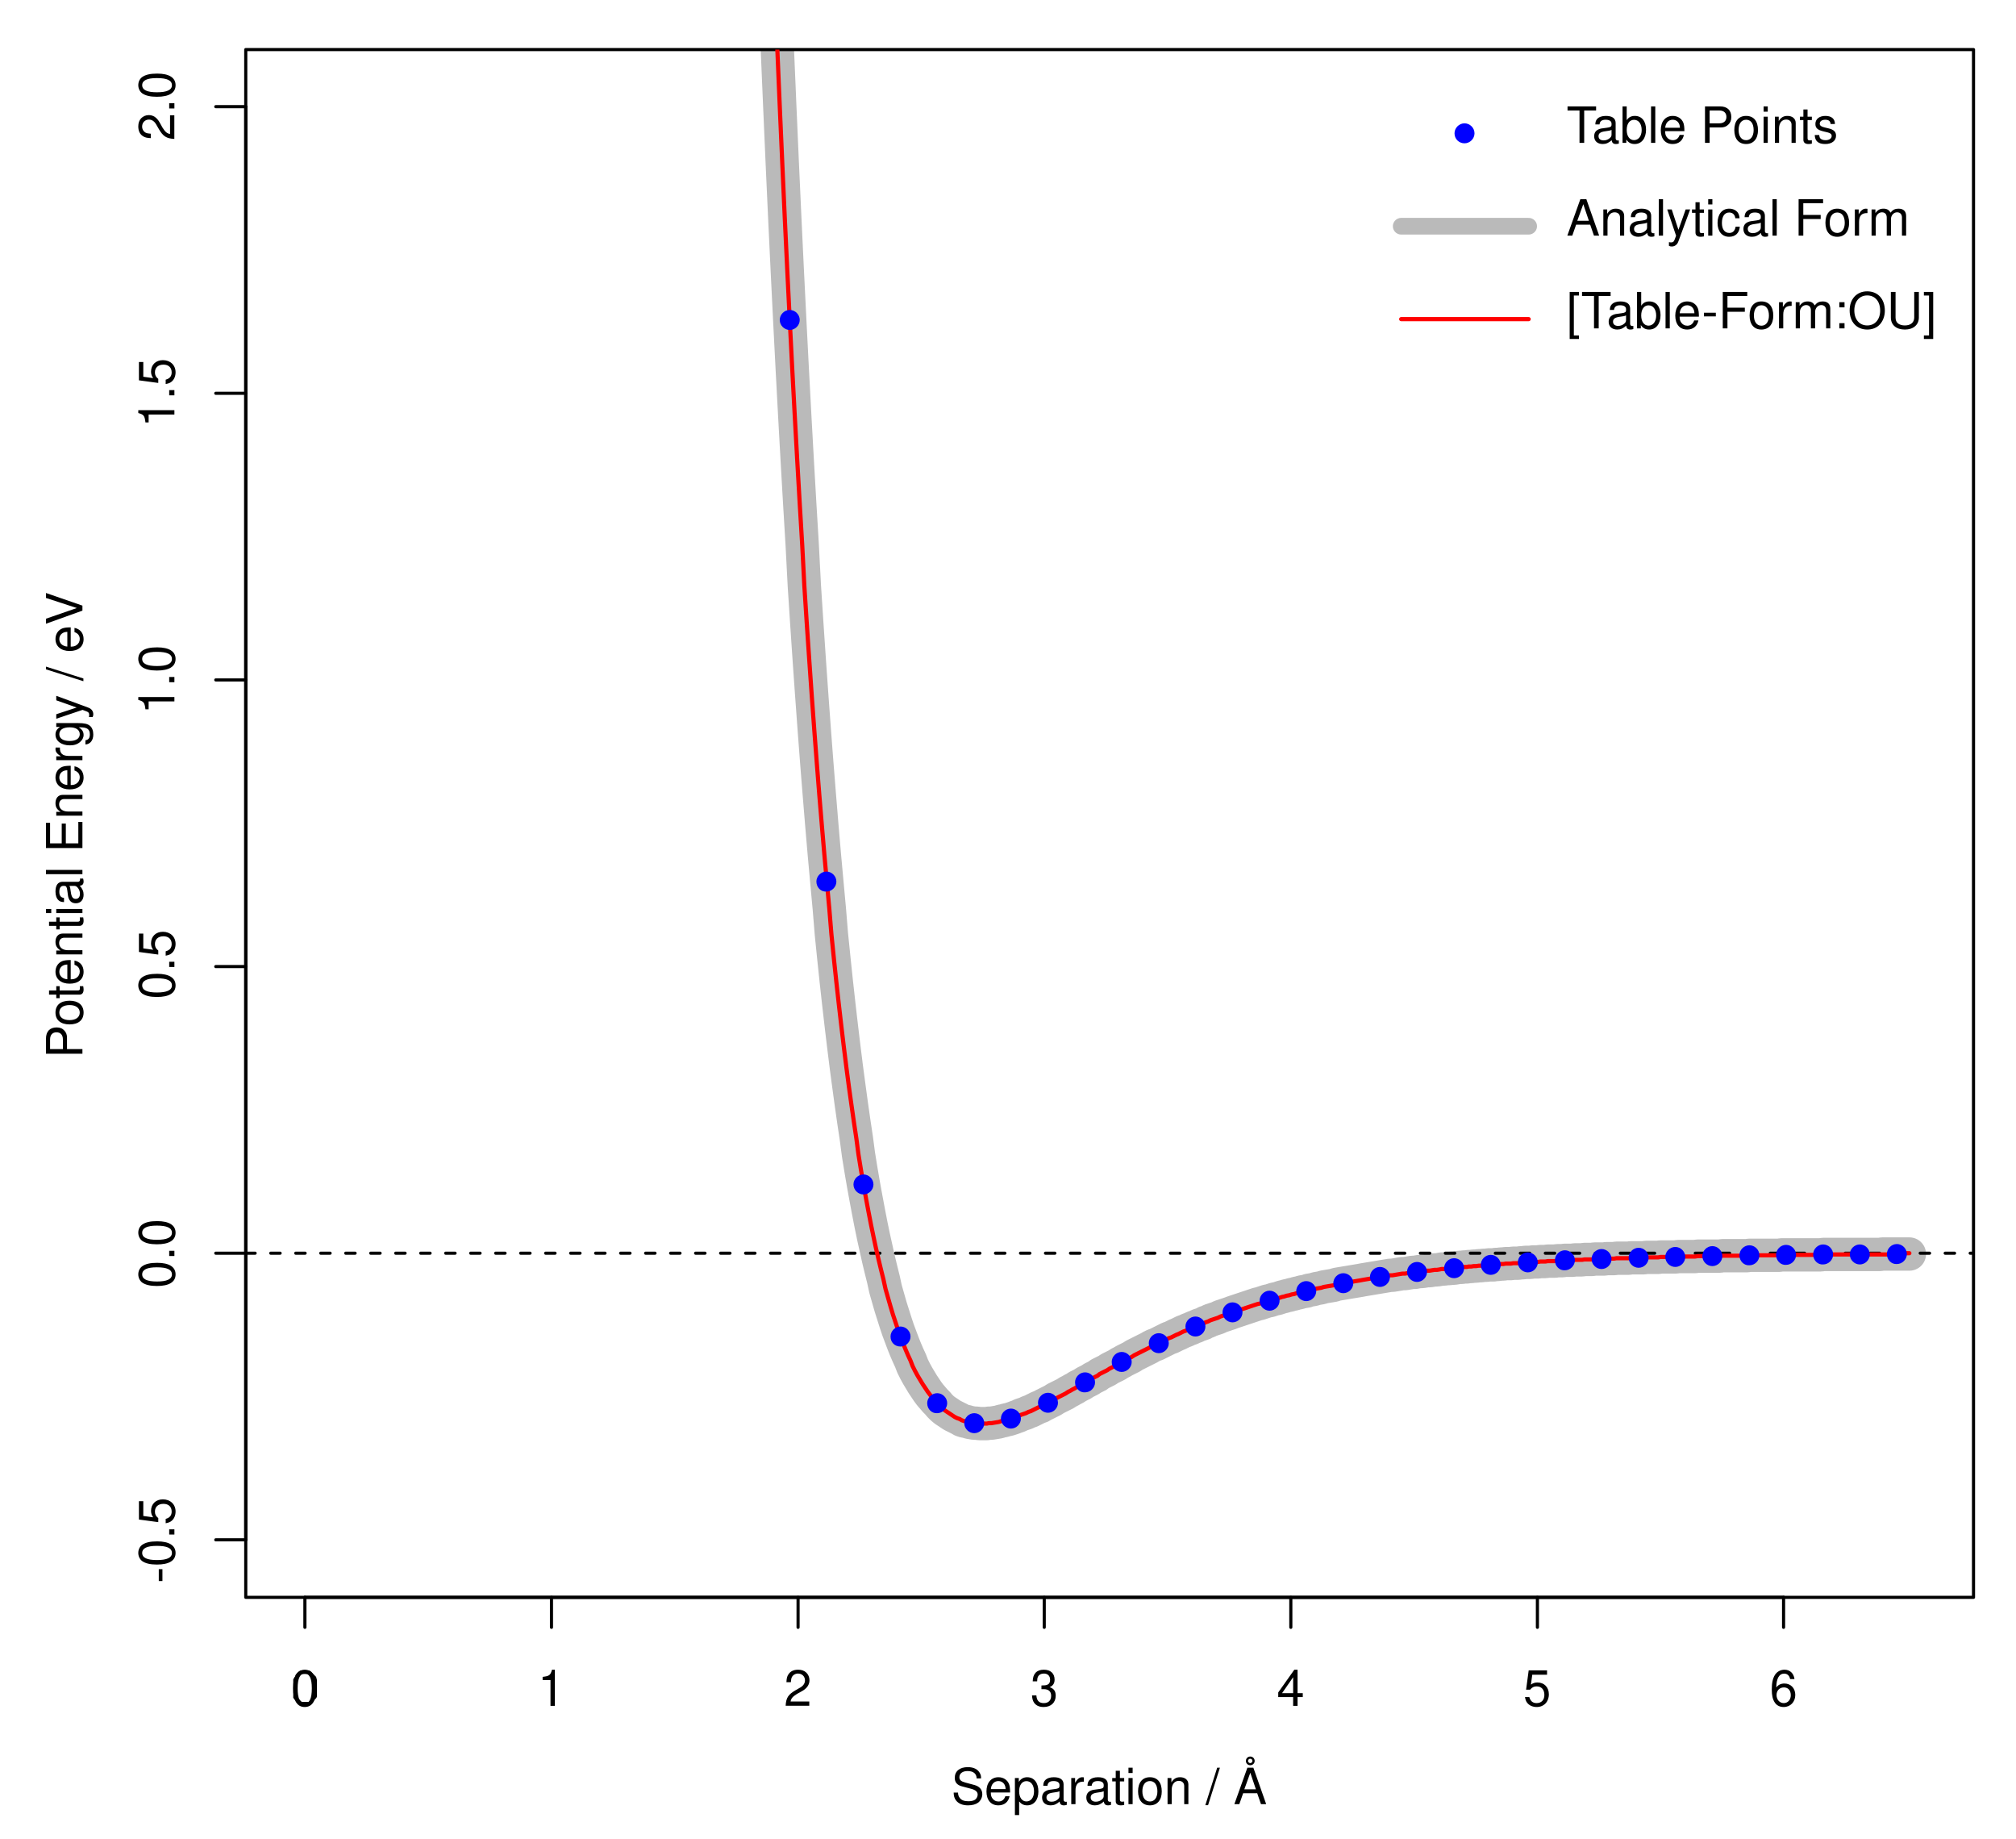
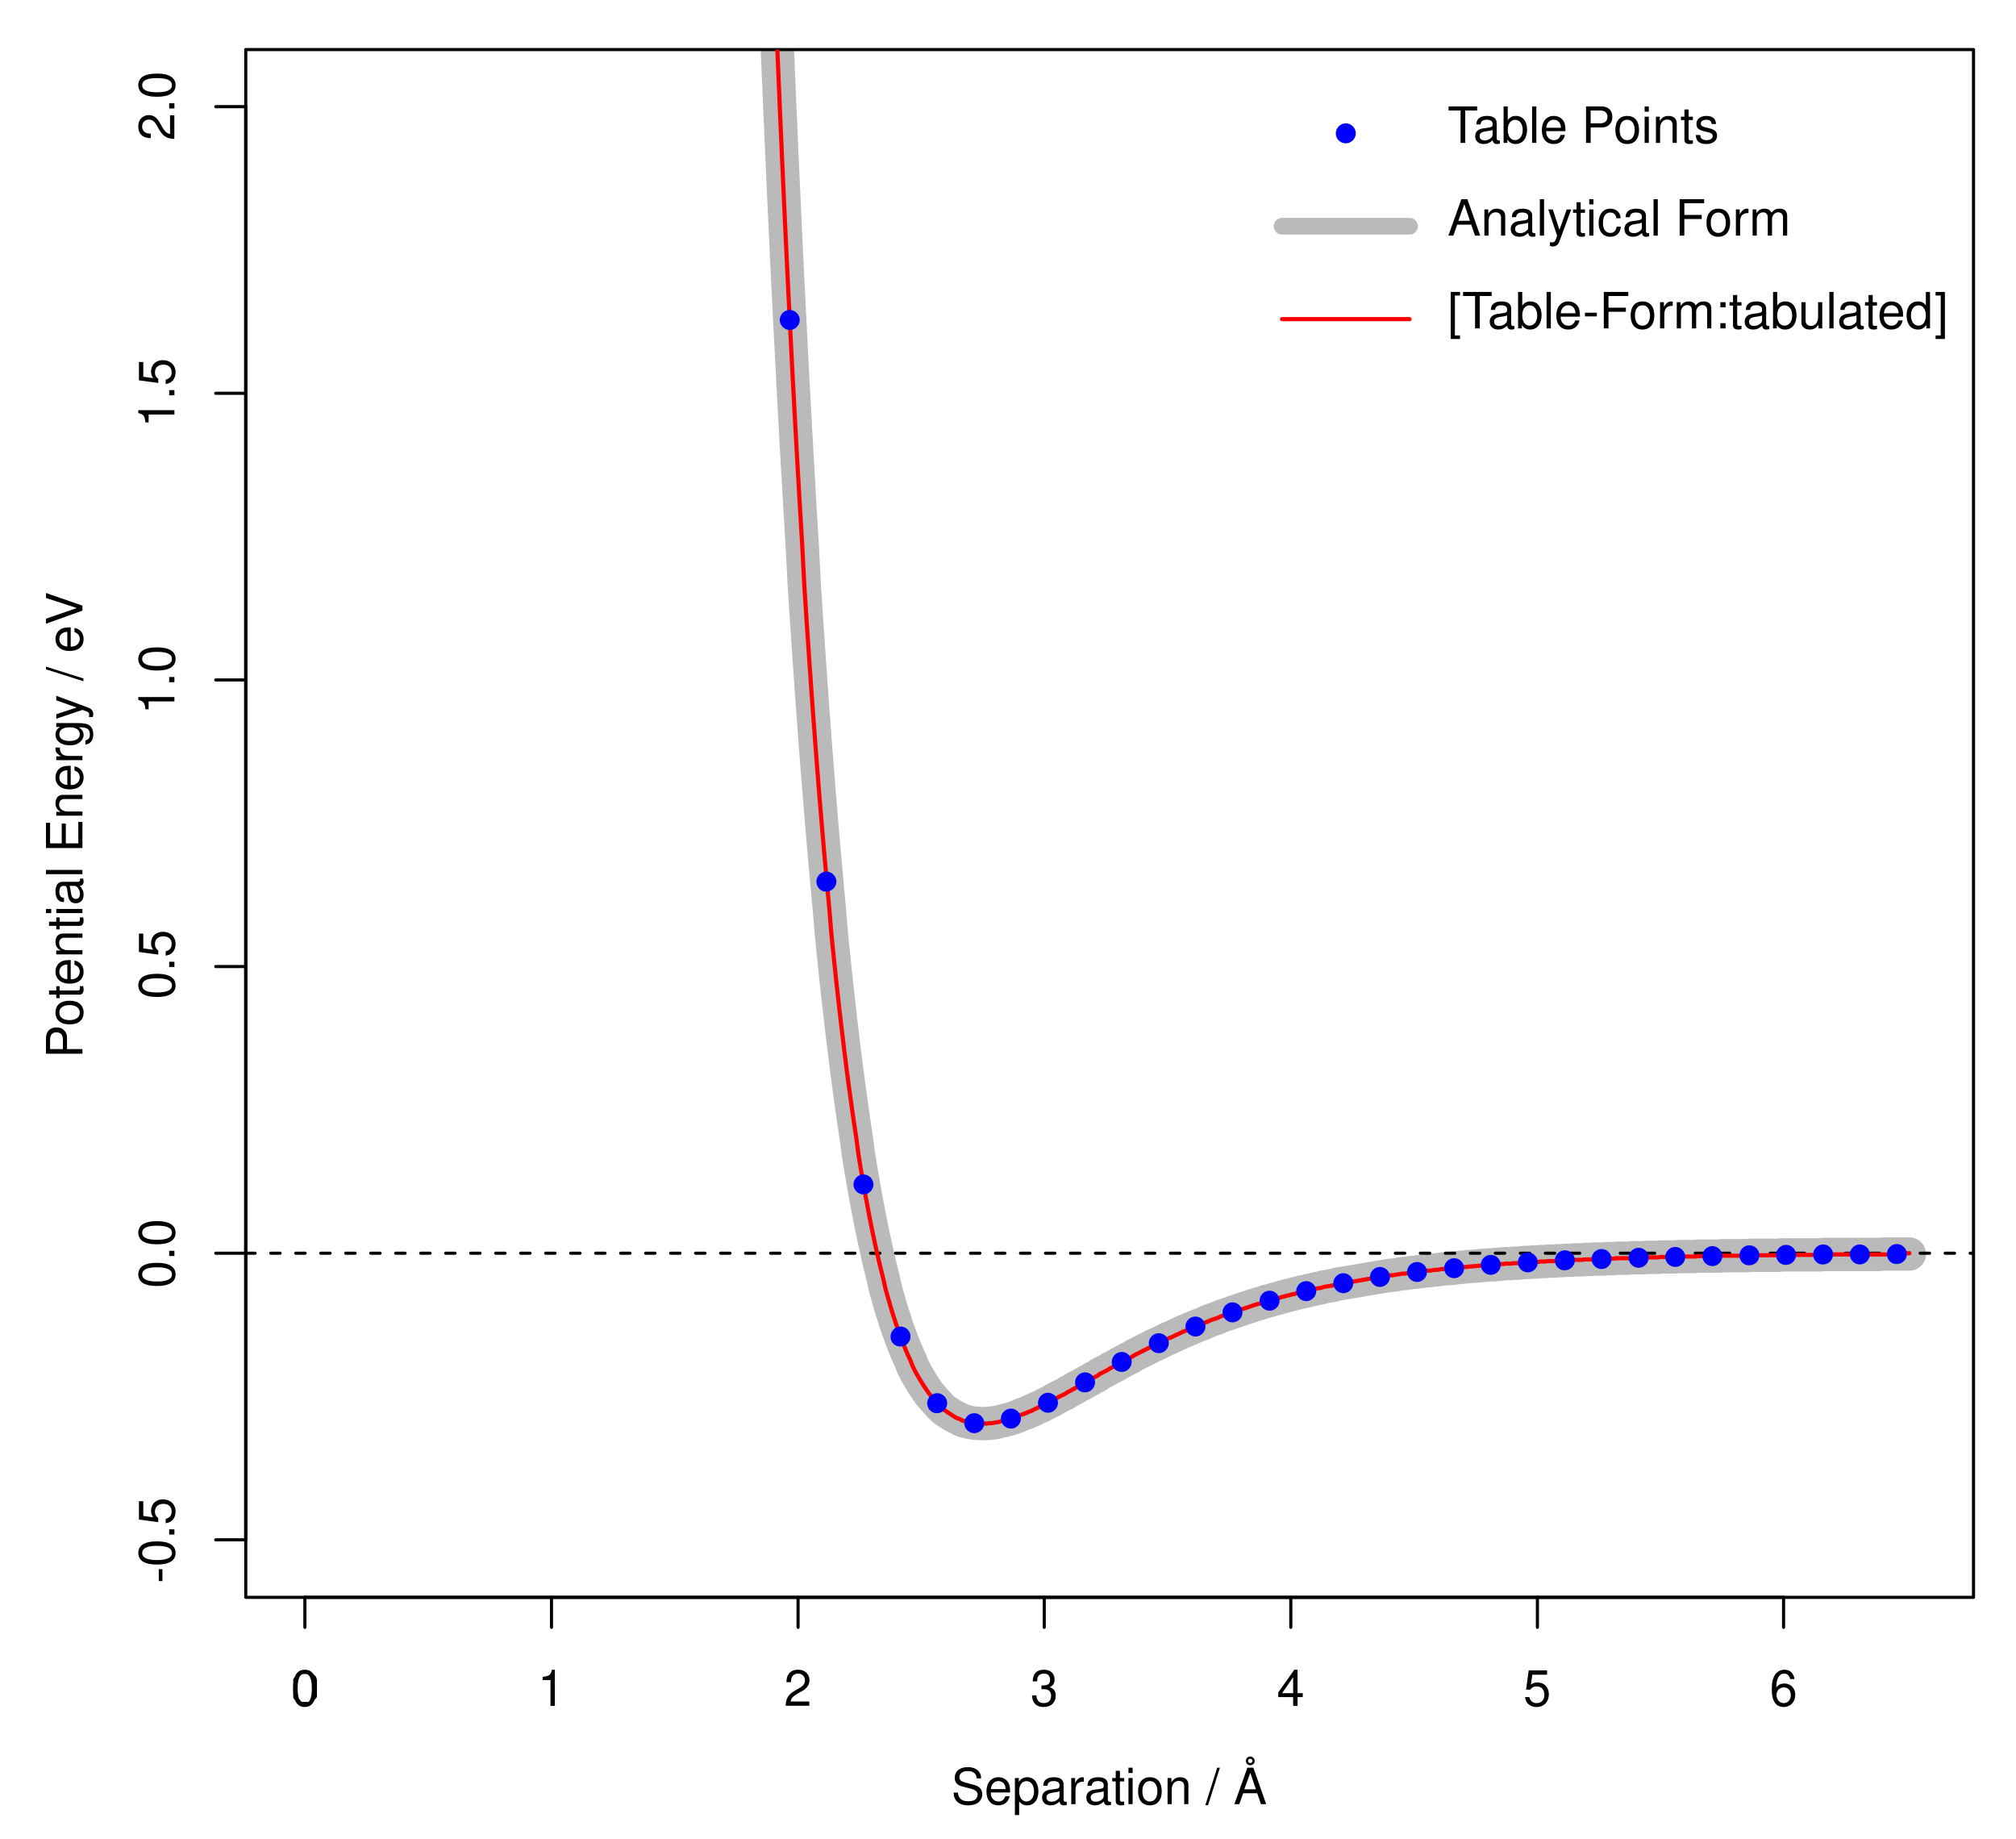
<svg xmlns="http://www.w3.org/2000/svg" xmlns:xlink="http://www.w3.org/1999/xlink" version="1.1" id="Layer_1" x="0px" y="0px" viewBox="0 0 484 441.4" style="enable-background:new 0 0 484 441.4;" xml:space="preserve">
  <style type="text/css">
	
		.st0{clip-path:url(#SVGID_2_);fill:none;stroke:#BABABA;stroke-width:8;stroke-linecap:round;stroke-linejoin:round;stroke-miterlimit:10;}
	.st1{fill:none;stroke:#000000;stroke-width:0.75;stroke-linecap:round;stroke-linejoin:round;stroke-miterlimit:10;}
	.st2{fill-rule:evenodd;clip-rule:evenodd;}
	
		.st3{clip-path:url(#SVGID_4_);fill:none;stroke:#000000;stroke-width:0.75;stroke-linecap:round;stroke-linejoin:round;stroke-miterlimit:10;stroke-dasharray:2.25,3.75;}
	.st4{clip-path:url(#SVGID_4_);fill:none;stroke:#FF0000;stroke-linecap:round;stroke-linejoin:round;stroke-miterlimit:10;}
	.st5{clip-path:url(#SVGID_4_);fill:#0000FF;}
	.st6{font-family:'Helvetica';}
	.st7{font-size:12px;}
	.st8{fill:none;stroke:#FF0000;stroke-linecap:round;stroke-linejoin:round;stroke-miterlimit:10;}
	.st9{fill:none;stroke:#BABABA;stroke-width:4;stroke-linecap:round;stroke-linejoin:round;stroke-miterlimit:10;}
	.st10{fill:#0000FF;}
</style>
  <g>
    <defs>
      <rect id="SVGID_1_" x="59" y="11.9" width="414.7" height="371.5" />
    </defs>
    <clipPath id="SVGID_2_">
      <use xlink:href="#SVGID_1_" style="overflow:visible;" />
    </clipPath>
    <polyline class="st0" points="184.4,-47.2 184.9,-34.5 185.5,-18.7 186.1,-3.5 186.6,11.2 187.2,25.3 187.8,39 188.4,52.1    189,64.7 189.6,76.8 190.2,88.5 190.8,99.7 191.4,110.5 192,120.9 192.6,130.9 193.1,140.5 193.7,149.7 194.3,158.6 194.9,167.1    195.5,175.3 196.1,183.2 196.7,190.7 197.3,198 197.9,205 198.5,211.6 199.1,218.1 199.6,224.2 200.2,230.1 200.8,235.8    201.4,241.2 202,246.4 202.6,251.4 203.2,256.2 203.8,260.7 204.4,265.1 205,269.3 205.6,273.3 206.1,277.1 206.7,280.8    207.3,284.3 207.9,287.6 208.5,290.8 209.1,293.9 209.7,296.8 210.3,299.5 210.9,302.2 211.5,304.7 212.1,307.1 212.6,309.4    213.2,311.5 213.8,313.6 214.4,315.5 215,317.4 215.6,319.2 216.2,320.8 216.8,322.4 217.4,323.9 218,325.3 218.6,326.6    219.1,327.9 219.7,329.1 220.3,330.2 220.9,331.2 221.5,332.2 222.1,333.1 222.7,334 223.3,334.8 223.9,335.5 224.5,336.2    225.1,336.8 225.6,337.4 226.2,338 226.8,338.5 227.4,338.9 228,339.3 228.6,339.7 229.2,340 229.8,340.3 230.4,340.6 230.9,340.9    231.5,341.1 232.1,341.2 232.7,341.4 233.3,341.5 233.9,341.6 234.5,341.6 235.1,341.7 235.7,341.7 236.3,341.7 236.9,341.7    237.4,341.6 238,341.6 238.6,341.5 239.2,341.4 239.8,341.3 240.4,341.1 241,341 241.6,340.8 242.2,340.7 242.8,340.5 243.4,340.3    243.9,340.1 244.5,339.9 245.1,339.6 245.7,339.4 246.3,339.2 246.9,338.9 247.5,338.7 248.1,338.4 248.7,338.1 249.3,337.8    249.9,337.6 250.4,337.3 251,337 251.6,336.7 252.2,336.4 252.8,336.1 253.4,335.7 254,335.4 254.6,335.1 255.2,334.8 255.8,334.5    256.4,334.1 257,333.8 257.5,333.5 258.1,333.2 258.7,332.8 259.3,332.5 259.9,332.2 260.5,331.8 261.1,331.5 261.7,331.2    262.3,330.8 262.9,330.5 263.5,330.2 264,329.8 264.6,329.5 265.2,329.2 265.8,328.9 266.4,328.5 267,328.2 267.6,327.9    268.2,327.6 268.8,327.2 269.4,326.9 269.9,326.6 270.5,326.3 271.1,326 271.7,325.7 272.3,325.3 272.9,325 273.5,324.7    274.1,324.4 274.7,324.1 275.3,323.8 275.9,323.5 276.4,323.2 277,322.9 277.6,322.7 278.2,322.4 278.8,322.1 279.4,321.8    280,321.5 280.6,321.2 281.2,321 281.8,320.7 282.4,320.4 282.9,320.2 283.5,319.9 284.1,319.6 284.7,319.4 285.3,319.1    285.9,318.9 286.5,318.6 287.1,318.4 287.7,318.1 288.3,317.9 288.9,317.7 289.4,317.4 290,317.2 290.6,316.9 291.2,316.7    291.8,316.5 292.4,316.3 293,316 293.6,315.8 294.2,315.6 294.8,315.4 295.4,315.2 295.9,315 296.5,314.8 297.1,314.6 297.7,314.4    298.3,314.2 298.9,314 299.5,313.8 300.1,313.6 300.7,313.4 301.3,313.2 301.9,313 302.4,312.9 303,312.7 303.6,312.5 304.2,312.3    304.8,312.2 305.4,312 306,311.8 306.6,311.7 307.2,311.5 307.8,311.3 308.3,311.2 308.9,311 309.5,310.9 310.1,310.7 310.7,310.6    311.3,310.4 311.9,310.3 312.5,310.1 313.1,310 313.7,309.9 314.2,309.7 314.8,309.6 315.4,309.5 316,309.3 316.6,309.2    317.2,309.1 317.8,308.9 318.4,308.8 319,308.7 319.6,308.6 320.2,308.5 320.8,308.3 321.3,308.2 321.9,308.1 322.5,308    323.1,307.9 323.7,307.8 324.3,307.7 324.9,307.6 325.5,307.5 326.1,307.4 326.7,307.3 327.2,307.2 327.8,307.1 328.4,307    329,306.9 329.6,306.8 330.2,306.7 330.8,306.6 331.4,306.5 332,306.4 332.6,306.3 333.2,306.2 333.8,306.1 334.3,306.1 334.9,306    335.5,305.9 336.1,305.8 336.7,305.7 337.3,305.7 337.9,305.6 338.5,305.5 339.1,305.4 339.7,305.4 340.2,305.3 340.8,305.2    341.4,305.2 342,305.1 342.6,305 343.2,305 343.8,304.9 344.4,304.8 345,304.8 345.6,304.7 346.1,304.6 346.7,304.6 347.3,304.5    347.9,304.5 348.5,304.4 349.1,304.4 349.7,304.3 350.3,304.2 350.9,304.2 351.5,304.1 352.1,304.1 352.6,304 353.2,304    353.8,303.9 354.4,303.9 355,303.8 355.6,303.8 356.2,303.7 356.8,303.7 357.4,303.6 358,303.6 358.6,303.6 359.1,303.5    359.7,303.5 360.3,303.4 360.9,303.4 361.5,303.3 362.1,303.3 362.7,303.3 363.3,303.2 363.9,303.2 364.5,303.2 365.1,303.1    365.6,303.1 366.2,303 366.8,303 367.4,303 368,302.9 368.6,302.9 369.2,302.9 369.8,302.8 370.4,302.8 371,302.8 371.6,302.7    372.1,302.7 372.7,302.7 373.3,302.7 373.9,302.6 374.5,302.6 375.1,302.6 375.7,302.5 376.3,302.5 376.9,302.5 377.5,302.5    378.1,302.4 378.6,302.4 379.2,302.4 379.8,302.4 380.4,302.3 381,302.3 381.6,302.3 382.2,302.3 382.8,302.2 383.4,302.2    384,302.2 384.5,302.2 385.1,302.2 385.7,302.1 386.3,302.1 386.9,302.1 387.5,302.1 388.1,302 388.7,302 389.3,302 389.9,302    390.5,302 391,302 391.6,301.9 392.2,301.9 392.8,301.9 393.4,301.9 394,301.9 394.6,301.9 395.2,301.8 395.8,301.8 396.4,301.8    397,301.8 397.5,301.8 398.1,301.8 398.7,301.7 399.3,301.7 399.9,301.7 400.5,301.7 401.1,301.7 401.7,301.7 402.3,301.7    402.9,301.6 403.5,301.6 404,301.6 404.6,301.6 405.2,301.6 405.8,301.6 406.4,301.6 407,301.6 407.6,301.5 408.2,301.5    408.8,301.5 409.4,301.5 410,301.5 410.5,301.5 411.1,301.5 411.7,301.5 412.3,301.5 412.9,301.5 413.5,301.4 414.1,301.4    414.7,301.4 415.3,301.4 415.9,301.4 416.5,301.4 417,301.4 417.6,301.4 418.2,301.4 418.8,301.4 419.4,301.4 420,301.3    420.6,301.3 421.2,301.3 421.8,301.3 422.4,301.3 423,301.3 423.5,301.3 424.1,301.3 424.7,301.3 425.3,301.3 425.9,301.3    426.5,301.3 427.1,301.3 427.7,301.2 428.3,301.2 428.9,301.2 429.5,301.2 430,301.2 430.6,301.2 431.2,301.2 431.8,301.2    432.4,301.2 433,301.2 433.6,301.2 434.2,301.2 434.8,301.2 435.4,301.2 436,301.2 436.5,301.2 437.1,301.2 437.7,301.1    438.3,301.1 438.9,301.1 439.5,301.1 440.1,301.1 440.7,301.1 441.3,301.1 441.9,301.1 442.5,301.1 443,301.1 443.6,301.1    444.2,301.1 444.8,301.1 445.4,301.1 446,301.1 446.6,301.1 447.2,301.1 447.8,301.1 448.4,301.1 449,301.1 449.5,301.1    450.1,301.1 450.7,301.1 451.3,301.1 451.9,301 452.5,301 453.1,301 453.7,301 454.3,301 454.9,301 455.5,301 456,301 456.6,301    457.2,301 457.8,301 458.4,301  " />
  </g>
  <line class="st1" x1="73.2" y1="383.4" x2="428.2" y2="383.4" />
  <line class="st1" x1="73.2" y1="383.4" x2="73.2" y2="390.6" />
  <line class="st1" x1="132.4" y1="383.4" x2="132.4" y2="390.6" />
  <line class="st1" x1="191.6" y1="383.4" x2="191.6" y2="390.6" />
  <line class="st1" x1="250.7" y1="383.4" x2="250.7" y2="390.6" />
  <line class="st1" x1="309.9" y1="383.4" x2="309.9" y2="390.6" />
  <line class="st1" x1="369.1" y1="383.4" x2="369.1" y2="390.6" />
  <line class="st1" x1="428.2" y1="383.4" x2="428.2" y2="390.6" />
  <path class="st2" d="M75,405.2L75,405.2V405v-0.2l0-0.2v-0.2l0-0.2l0-0.2l0-0.2l0-0.1l0-0.1l0-0.1l0-0.1l0-0.1l0-0.1l0-0.1l0-0.1  l0-0.1l0-0.1l0-0.1l0-0.1l0-0.1l-0.1-0.1l0-0.1l-0.1-0.1l-0.1-0.1l0-0.1l-0.1-0.1l-0.1,0l-0.1-0.1l-0.1,0l-0.1,0l-0.1,0l-0.1,0  l-0.1,0l-0.1,0l-0.1,0l-0.1,0l-0.1,0l-0.1,0h-0.1h-0.1h-0.1h-0.1l-0.1,0l-0.1,0l-0.1,0l-0.1,0l-0.1,0l-0.1,0l-0.1,0l-0.1,0l-0.1,0  l-0.1,0l-0.1,0l-0.1,0l-0.1,0l-0.1,0.1l-0.1,0.1l0,0.1l-0.1,0.1l-0.1,0.1l0,0.1l0,0.1l0,0.1l0,0.1l0,0.1l0,0.1l0,0.1l0,0.1l0,0.1  l0,0.1l0,0.1l0,0.1l0,0.1l0,0.1l0,0.2l0,0.2l0,0.2l0,0.2v0.2v0.2v0.2v0.2l0,0.2l0,0.2l0,0.2l0,0.2l0,0.1l0,0.2l0,0.1l0,0.1l0,0.1  l0,0.1l0,0.1l0,0.1l0,0.1l0,0.1l0,0.1l0,0.1l0,0.1l0.1,0.1l0,0.1L72,408l0.1,0.1l0,0.1l0.1,0.1l0.1,0.1l0.1,0l0.1,0.1l0.1,0l0.1,0  l0.1,0l0.1,0l0.1,0l0.1,0l0.1,0l0.1,0l0.1,0l0.1,0h0.1l0.1,0l0.1,0h0.1l0.1,0l0.1,0l0.1,0l0.1,0l0.1,0l0.1,0l0.1,0l0.1,0l0.1,0  l0.1,0l0.1-0.1l0.1,0l0-0.1l0.1-0.1l0-0.1l0.1-0.1l0.1-0.1l0-0.1l0-0.1l0.1-0.1l0-0.1l0-0.1l0-0.1l0-0.1l0-0.1l0-0.1l0-0.1l0-0.1  l0-0.1l0-0.1l0-0.2l0-0.1l0-0.2l0-0.2l0-0.2l0-0.2v-0.2V405.2z M76.1,405.2L76.1,405.2l0,0.2v0.2l0,0.2l0,0.2l0,0.2l0,0.2l0,0.2  l0,0.2l0,0.2l0,0.2l-0.1,0.2l0,0.1l-0.1,0.1l-0.1,0.1l-0.1,0.1l-0.1,0.1l-0.1,0.1l-0.1,0.1l-0.1,0.1l-0.1,0.1l-0.1,0.1l-0.1,0.1  l-0.1,0.1l-0.1,0.1l-0.1,0.1l-0.1,0.1l-0.1,0.1l-0.1,0.1l-0.1,0.1l-0.1,0l-0.1,0l-0.1,0l-0.1,0l-0.1,0l-0.1,0l-0.1,0l-0.1,0l-0.1,0  l-0.1,0h-0.1h-0.1l-0.1,0l-0.1,0l-0.1,0l-0.1,0l-0.1,0l-0.1,0l-0.1,0l-0.1,0l-0.1,0l-0.1,0l-0.1-0.1l-0.1,0l-0.1-0.1l-0.1-0.1  l-0.1-0.1l-0.1-0.1l-0.1-0.1l-0.1-0.1l-0.1-0.1l-0.1-0.1l-0.1-0.1l-0.1-0.1l-0.1-0.1l-0.1-0.1l-0.1-0.1l-0.1-0.1l0-0.1l-0.1-0.1  l0-0.2l0-0.2l0-0.2l0-0.2l0-0.2l0-0.2l0-0.2l0-0.2l0-0.2l0-0.2v-0.2v-0.2l0-0.2l0-0.2l0-0.2l0-0.2l0-0.2l0-0.2l0-0.2l0-0.2l0-0.2  l0-0.2l0.1-0.2l0.1-0.1l0-0.1l0.1-0.1l0.1-0.1l0.1-0.1L71,402l0.1-0.1l0.1-0.1l0.1-0.1l0.1-0.1l0.1-0.1l0.1-0.1l0.1-0.1l0.1-0.1  l0.1-0.1l0.1,0l0.1-0.1l0.1,0l0.1,0l0.1,0l0.1,0l0.1,0l0.1,0l0.1,0l0.1,0l0.1,0l0.1,0h0.1h0.1l0.1,0l0.1,0l0.1,0l0.1,0l0.1,0l0.1,0  l0.1,0l0.1,0l0.1,0l0.1,0l0.1,0.1l0.1,0l0.1,0.1l0.1,0.1l0.1,0.1l0.1,0.1l0.1,0.1l0.1,0.1l0.1,0.1l0.1,0.1l0.1,0.1l0.1,0.1l0.1,0.1  l0.1,0.1l0.1,0.1l0.1,0.1l0,0.1l0.1,0.2l0,0.2l0.1,0.2l0,0.2l0,0.2l0,0.2l0,0.2l0,0.2l0,0.2l0,0.2v0.2L76.1,405.2z" />
  <line class="st1" x1="59" y1="369.6" x2="59" y2="25.6" />
  <line class="st1" x1="59" y1="369.6" x2="51.8" y2="369.6" />
  <line class="st1" x1="59" y1="300.8" x2="51.8" y2="300.8" />
  <line class="st1" x1="59" y1="232" x2="51.8" y2="232" />
  <line class="st1" x1="59" y1="163.2" x2="51.8" y2="163.2" />
  <line class="st1" x1="59" y1="94.4" x2="51.8" y2="94.4" />
  <line class="st1" x1="59" y1="25.6" x2="51.8" y2="25.6" />
  <polyline class="st1" points="59,383.4 473.8,383.4 473.8,11.9 59,11.9 59,383.4 " />
  <g>
    <defs>
      <rect id="SVGID_3_" x="59" y="11.9" width="414.7" height="371.5" />
    </defs>
    <clipPath id="SVGID_4_">
      <use xlink:href="#SVGID_3_" style="overflow:visible;" />
    </clipPath>
    <line class="st3" x1="59" y1="300.8" x2="473.8" y2="300.8" />
    <polyline class="st4" points="184.4,-47.2 184.9,-34.5 185.5,-18.6 186.1,-3.4 186.6,11.3 187.2,25.4 187.8,39 188.4,52.1    189,64.7 189.6,76.8 190.2,88.5 190.8,99.7 191.4,110.5 192,120.9 192.6,130.9 193.1,140.5 193.7,149.8 194.3,158.6 194.9,167.2    195.5,175.3 196.1,183.2 196.7,190.8 197.3,198 197.9,205 198.5,211.6 199.1,218.1 199.6,224.2 200.2,230.1 200.8,235.8    201.4,241.2 202,246.4 202.6,251.4 203.2,256.2 203.8,260.8 204.4,265.1 205,269.3 205.6,273.3 206.1,277.1 206.7,280.8    207.3,284.3 207.9,287.6 208.5,290.8 209.1,293.9 209.7,296.8 210.3,299.6 210.9,302.2 211.5,304.7 212.1,307.1 212.6,309.4    213.2,311.5 213.8,313.6 214.4,315.6 215,317.4 215.6,319.2 216.2,320.8 216.8,322.4 217.4,323.9 218,325.3 218.6,326.6    219.1,327.9 219.7,329.1 220.3,330.2 220.9,331.2 221.5,332.2 222.1,333.1 222.7,334 223.3,334.8 223.9,335.5 224.5,336.2    225.1,336.8 225.6,337.4 226.2,338 226.8,338.5 227.4,338.9 228,339.3 228.6,339.7 229.2,340.1 229.8,340.4 230.4,340.6    230.9,340.9 231.5,341.1 232.1,341.2 232.7,341.4 233.3,341.5 233.9,341.6 234.5,341.6 235.1,341.7 235.7,341.7 236.3,341.7    236.9,341.7 237.4,341.6 238,341.6 238.6,341.5 239.2,341.4 239.8,341.3 240.4,341.1 241,341 241.6,340.8 242.2,340.7 242.8,340.5    243.4,340.3 243.9,340.1 244.5,339.9 245.1,339.6 245.7,339.4 246.3,339.2 246.9,338.9 247.5,338.7 248.1,338.4 248.7,338.1    249.3,337.8 249.9,337.6 250.4,337.3 251,337 251.6,336.7 252.2,336.4 252.8,336.1 253.4,335.7 254,335.4 254.6,335.1 255.2,334.8    255.8,334.5 256.4,334.1 257,333.8 257.5,333.5 258.1,333.2 258.7,332.8 259.3,332.5 259.9,332.2 260.5,331.8 261.1,331.5    261.7,331.2 262.3,330.8 262.9,330.5 263.5,330.2 264,329.8 264.6,329.5 265.2,329.2 265.8,328.9 266.4,328.5 267,328.2    267.6,327.9 268.2,327.6 268.8,327.2 269.4,326.9 269.9,326.6 270.5,326.3 271.1,326 271.7,325.7 272.3,325.3 272.9,325    273.5,324.7 274.1,324.4 274.7,324.1 275.3,323.8 275.9,323.5 276.4,323.2 277,322.9 277.6,322.7 278.2,322.4 278.8,322.1    279.4,321.8 280,321.5 280.6,321.2 281.2,321 281.8,320.7 282.4,320.4 282.9,320.2 283.5,319.9 284.1,319.6 284.7,319.4    285.3,319.1 285.9,318.9 286.5,318.6 287.1,318.4 287.7,318.1 288.3,317.9 288.9,317.7 289.4,317.4 290,317.2 290.6,316.9    291.2,316.7 291.8,316.5 292.4,316.3 293,316 293.6,315.8 294.2,315.6 294.8,315.4 295.4,315.2 295.9,315 296.5,314.8 297.1,314.6    297.7,314.4 298.3,314.2 298.9,314 299.5,313.8 300.1,313.6 300.7,313.4 301.3,313.2 301.9,313 302.4,312.9 303,312.7 303.6,312.5    304.2,312.3 304.8,312.2 305.4,312 306,311.8 306.6,311.7 307.2,311.5 307.8,311.3 308.3,311.2 308.9,311 309.5,310.9 310.1,310.7    310.7,310.6 311.3,310.4 311.9,310.3 312.5,310.1 313.1,310 313.7,309.9 314.2,309.7 314.8,309.6 315.4,309.5 316,309.3    316.6,309.2 317.2,309.1 317.8,308.9 318.4,308.8 319,308.7 319.6,308.6 320.2,308.5 320.8,308.3 321.3,308.2 321.9,308.1    322.5,308 323.1,307.9 323.7,307.8 324.3,307.7 324.9,307.6 325.5,307.5 326.1,307.4 326.7,307.3 327.2,307.2 327.8,307.1    328.4,307 329,306.9 329.6,306.8 330.2,306.7 330.8,306.6 331.4,306.5 332,306.4 332.6,306.3 333.2,306.2 333.8,306.1 334.3,306.1    334.9,306 335.5,305.9 336.1,305.8 336.7,305.7 337.3,305.7 337.9,305.6 338.5,305.5 339.1,305.4 339.7,305.4 340.2,305.3    340.8,305.2 341.4,305.2 342,305.1 342.6,305 343.2,305 343.8,304.9 344.4,304.8 345,304.8 345.6,304.7 346.1,304.6 346.7,304.6    347.3,304.5 347.9,304.5 348.5,304.4 349.1,304.4 349.7,304.3 350.3,304.2 350.9,304.2 351.5,304.1 352.1,304.1 352.6,304    353.2,304 353.8,303.9 354.4,303.9 355,303.8 355.6,303.8 356.2,303.7 356.8,303.7 357.4,303.6 358,303.6 358.6,303.6 359.1,303.5    359.7,303.5 360.3,303.4 360.9,303.4 361.5,303.3 362.1,303.3 362.7,303.3 363.3,303.2 363.9,303.2 364.5,303.2 365.1,303.1    365.6,303.1 366.2,303 366.8,303 367.4,303 368,302.9 368.6,302.9 369.2,302.9 369.8,302.8 370.4,302.8 371,302.8 371.6,302.7    372.1,302.7 372.7,302.7 373.3,302.7 373.9,302.6 374.5,302.6 375.1,302.6 375.7,302.5 376.3,302.5 376.9,302.5 377.5,302.5    378.1,302.4 378.6,302.4 379.2,302.4 379.8,302.4 380.4,302.3 381,302.3 381.6,302.3 382.2,302.3 382.8,302.2 383.4,302.2    384,302.2 384.5,302.2 385.1,302.2 385.7,302.1 386.3,302.1 386.9,302.1 387.5,302.1 388.1,302 388.7,302 389.3,302 389.9,302    390.5,302 391,302 391.6,301.9 392.2,301.9 392.8,301.9 393.4,301.9 394,301.9 394.6,301.9 395.2,301.8 395.8,301.8 396.4,301.8    397,301.8 397.5,301.8 398.1,301.8 398.7,301.7 399.3,301.7 399.9,301.7 400.5,301.7 401.1,301.7 401.7,301.7 402.3,301.7    402.9,301.6 403.5,301.6 404,301.6 404.6,301.6 405.2,301.6 405.8,301.6 406.4,301.6 407,301.6 407.6,301.5 408.2,301.5    408.8,301.5 409.4,301.5 410,301.5 410.5,301.5 411.1,301.5 411.7,301.5 412.3,301.5 412.9,301.5 413.5,301.4 414.1,301.4    414.7,301.4 415.3,301.4 415.9,301.4 416.5,301.4 417,301.4 417.6,301.4 418.2,301.4 418.8,301.4 419.4,301.4 420,301.3    420.6,301.3 421.2,301.3 421.8,301.3 422.4,301.3 423,301.3 423.5,301.3 424.1,301.3 424.7,301.3 425.3,301.3 425.9,301.3    426.5,301.3 427.1,301.3 427.7,301.2 428.3,301.2 428.9,301.2 429.5,301.2 430,301.2 430.6,301.2 431.2,301.2 431.8,301.2    432.4,301.2 433,301.2 433.6,301.2 434.2,301.2 434.8,301.2 435.4,301.2 436,301.2 436.5,301.2 437.1,301.2 437.7,301.1    438.3,301.1 438.9,301.1 439.5,301.1 440.1,301.1 440.7,301.1 441.3,301.1 441.9,301.1 442.5,301.1 443,301.1 443.6,301.1    444.2,301.1 444.8,301.1 445.4,301.1 446,301.1 446.6,301.1 447.2,301.1 447.8,301.1 448.4,301.1 449,301.1 449.5,301.1    450.1,301.1 450.7,301.1 451.3,301.1 451.9,301.1 452.5,301.1 453.1,301.1 453.7,301.1 454.3,301.1 454.9,301.1 455.5,301 456,301    456.6,301 457.2,300.9 457.8,300.8 458.4,300.8  " />
    <path class="st5" d="M187.2,76.8c0-1.3,1.1-2.4,2.4-2.4c1.3,0,2.4,1.1,2.4,2.4c0,1.3-1.1,2.4-2.4,2.4   C188.3,79.2,187.2,78.1,187.2,76.8" />
    <path class="st5" d="M196,211.6c0-1.3,1.1-2.4,2.4-2.4c1.3,0,2.4,1.1,2.4,2.4c0,1.3-1.1,2.4-2.4,2.4C197.1,214.1,196,213,196,211.6   " />
    <path class="st5" d="M204.9,284.3c0-1.3,1.1-2.4,2.4-2.4c1.3,0,2.4,1.1,2.4,2.4c0,1.3-1.1,2.4-2.4,2.4   C206,286.7,204.9,285.6,204.9,284.3" />
    <path class="st5" d="M213.8,320.8c0-1.3,1.1-2.4,2.4-2.4c1.3,0,2.4,1.1,2.4,2.4c0,1.3-1.1,2.4-2.4,2.4   C214.8,323.2,213.8,322.2,213.8,320.8" />
    <path class="st5" d="M222.6,336.8c0-1.3,1.1-2.4,2.4-2.4c1.3,0,2.4,1.1,2.4,2.4c0,1.3-1.1,2.4-2.4,2.4   C223.7,339.3,222.6,338.2,222.6,336.8" />
    <path class="st5" d="M231.5,341.6c0-1.3,1.1-2.4,2.4-2.4c1.3,0,2.4,1.1,2.4,2.4c0,1.3-1.1,2.4-2.4,2.4   C232.6,344,231.5,342.9,231.5,341.6" />
    <path class="st5" d="M240.3,340.5c0-1.3,1.1-2.4,2.4-2.4c1.3,0,2.4,1.1,2.4,2.4c0,1.3-1.1,2.4-2.4,2.4   C241.4,342.9,240.3,341.8,240.3,340.5" />
    <path class="st5" d="M249.2,336.7c0-1.3,1.1-2.4,2.4-2.4c1.3,0,2.4,1.1,2.4,2.4c0,1.3-1.1,2.4-2.4,2.4   C250.3,339.1,249.2,338,249.2,336.7" />
    <path class="st5" d="M258.1,331.8c0-1.3,1.1-2.4,2.4-2.4c1.3,0,2.4,1.1,2.4,2.4c0,1.3-1.1,2.4-2.4,2.4   C259.2,334.3,258.1,333.2,258.1,331.8" />
    <path class="st5" d="M266.9,326.9c0-1.3,1.1-2.4,2.4-2.4c1.3,0,2.4,1.1,2.4,2.4c0,1.3-1.1,2.4-2.4,2.4   C268,329.3,266.9,328.3,266.9,326.9" />
    <path class="st5" d="M275.8,322.4c0-1.3,1.1-2.4,2.4-2.4c1.3,0,2.4,1.1,2.4,2.4c0,1.3-1.1,2.4-2.4,2.4   C276.9,324.8,275.8,323.7,275.8,322.4" />
    <path class="st5" d="M284.6,318.4c0-1.3,1.1-2.4,2.4-2.4c1.3,0,2.4,1.1,2.4,2.4c0,1.3-1.1,2.4-2.4,2.4   C285.7,320.8,284.6,319.7,284.6,318.4" />
    <path class="st5" d="M293.5,315c0-1.3,1.1-2.4,2.4-2.4c1.3,0,2.4,1.1,2.4,2.4c0,1.3-1.1,2.4-2.4,2.4   C294.6,317.4,293.5,316.3,293.5,315" />
    <path class="st5" d="M302.4,312.2c0-1.3,1.1-2.4,2.4-2.4c1.3,0,2.4,1.1,2.4,2.4c0,1.3-1.1,2.4-2.4,2.4   C303.5,314.6,302.4,313.5,302.4,312.2" />
    <path class="st5" d="M311.2,309.9c0-1.3,1.1-2.4,2.4-2.4c1.3,0,2.4,1.1,2.4,2.4c0,1.3-1.1,2.4-2.4,2.4   C312.3,312.3,311.2,311.2,311.2,309.9" />
    <path class="st5" d="M320.1,308c0-1.3,1.1-2.4,2.4-2.4c1.3,0,2.4,1.1,2.4,2.4c0,1.3-1.1,2.4-2.4,2.4   C321.2,310.4,320.1,309.3,320.1,308" />
    <path class="st5" d="M328.9,306.5c0-1.3,1.1-2.4,2.4-2.4c1.3,0,2.4,1.1,2.4,2.4c0,1.3-1.1,2.4-2.4,2.4   C330,308.9,328.9,307.8,328.9,306.5" />
    <path class="st5" d="M337.8,305.3c0-1.3,1.1-2.4,2.4-2.4c1.3,0,2.4,1.1,2.4,2.4c0,1.3-1.1,2.4-2.4,2.4   C338.9,307.7,337.8,306.6,337.8,305.3" />
    <path class="st5" d="M346.7,304.4c0-1.3,1.1-2.4,2.4-2.4c1.3,0,2.4,1.1,2.4,2.4c0,1.3-1.1,2.4-2.4,2.4   C347.8,306.8,346.7,305.7,346.7,304.4" />
    <path class="st5" d="M355.5,303.6c0-1.3,1.1-2.4,2.4-2.4c1.3,0,2.4,1.1,2.4,2.4c0,1.3-1.1,2.4-2.4,2.4   C356.6,306,355.5,304.9,355.5,303.6" />
    <path class="st5" d="M364.4,303c0-1.3,1.1-2.4,2.4-2.4c1.3,0,2.4,1.1,2.4,2.4c0,1.3-1.1,2.4-2.4,2.4   C365.5,305.4,364.4,304.3,364.4,303" />
    <path class="st5" d="M373.3,302.5c0-1.3,1.1-2.4,2.4-2.4c1.3,0,2.4,1.1,2.4,2.4c0,1.3-1.1,2.4-2.4,2.4   C374.4,305,373.3,303.9,373.3,302.5" />
    <path class="st5" d="M382.1,302.2c0-1.3,1.1-2.4,2.4-2.4c1.3,0,2.4,1.1,2.4,2.4c0,1.3-1.1,2.4-2.4,2.4   C383.2,304.6,382.1,303.5,382.1,302.2" />
    <path class="st5" d="M391,301.9c0-1.3,1.1-2.4,2.4-2.4c1.3,0,2.4,1.1,2.4,2.4c0,1.3-1.1,2.4-2.4,2.4   C392.1,304.3,391,303.2,391,301.9" />
    <path class="st5" d="M399.8,301.7c0-1.3,1.1-2.4,2.4-2.4c1.3,0,2.4,1.1,2.4,2.4c0,1.3-1.1,2.4-2.4,2.4   C400.9,304.1,399.8,303,399.8,301.7" />
    <path class="st5" d="M408.7,301.5c0-1.3,1.1-2.4,2.4-2.4c1.3,0,2.4,1.1,2.4,2.4c0,1.3-1.1,2.4-2.4,2.4   C409.8,303.9,408.7,302.8,408.7,301.5" />
    <path class="st5" d="M417.6,301.3c0-1.3,1.1-2.4,2.4-2.4c1.3,0,2.4,1.1,2.4,2.4c0,1.3-1.1,2.4-2.4,2.4   C418.7,303.8,417.6,302.7,417.6,301.3" />
    <path class="st5" d="M426.4,301.2c0-1.3,1.1-2.4,2.4-2.4c1.3,0,2.4,1.1,2.4,2.4c0,1.3-1.1,2.4-2.4,2.4   C427.5,303.7,426.4,302.6,426.4,301.2" />
    <path class="st5" d="M435.3,301.1c0-1.3,1.1-2.4,2.4-2.4c1.3,0,2.4,1.1,2.4,2.4c0,1.3-1.1,2.4-2.4,2.4   C436.4,303.6,435.3,302.5,435.3,301.1" />
    <path class="st5" d="M444.1,301.1c0-1.3,1.1-2.4,2.4-2.4c1.3,0,2.4,1.1,2.4,2.4c0,1.3-1.1,2.4-2.4,2.4   C445.2,303.5,444.1,302.4,444.1,301.1" />
    <path class="st5" d="M453,301c0-1.3,1.1-2.4,2.4-2.4c1.3,0,2.4,1.1,2.4,2.4c0,1.3-1.1,2.4-2.4,2.4C454.1,303.5,453,302.4,453,301" />
  </g>
  <text transform="matrix(1 0 0 1 228.3756 433.0496)" class="st6 st7">Separation / Å</text>
  <g>
    <g>
-       <text transform="matrix(1 0 0 1 376.0826 78.8197)" class="st6 st7">[Table-Form:OU]</text>
-       <line class="st8" x1="367" y1="76.6" x2="336.4" y2="76.6" />
+       <text transform="matrix(1 0 0 1 347.5236 78.8197)" class="st6 st7">[Table-Form:tabulated]</text>
+       <line class="st8" x1="338.4" y1="76.6" x2="307.8" y2="76.6" />
    </g>
    <g>
-       <text transform="matrix(1 0 0 1 376.0826 56.5544)" class="st6 st7">Analytical Form</text>
-       <line class="st9" x1="367" y1="54.3" x2="336.4" y2="54.3" />
+       <text transform="matrix(1 0 0 1 347.5235 56.5544)" class="st6 st7">Analytical Form</text>
+       <line class="st9" x1="338.4" y1="54.3" x2="307.8" y2="54.3" />
    </g>
    <g>
-       <text transform="matrix(1 0 0 1 376.0821 34.2892)" class="st6 st7">Table Points</text>
-       <path class="st10" d="M349.2,32c0-1.3,1.1-2.4,2.4-2.4s2.4,1.1,2.4,2.4c0,1.3-1.1,2.4-2.4,2.4S349.2,33.4,349.2,32" />
+       <text transform="matrix(1 0 0 1 347.523 34.2892)" class="st6 st7">Table Points</text>
+       <path class="st10" d="M320.7,32c0-1.3,1.1-2.4,2.4-2.4s2.4,1.1,2.4,2.4c0,1.3-1.1,2.4-2.4,2.4S320.7,33.4,320.7,32" />
    </g>
  </g>
  <text transform="matrix(1 0 0 1 69.8631 409.4465)" class="st6 st7">0</text>
  <text transform="matrix(1 0 0 1 129.0529 409.4467)" class="st6 st7">1</text>
  <text transform="matrix(1 0 0 1 188.2132 409.4467)" class="st6 st7">2</text>
  <text transform="matrix(1 0 0 1 247.3736 409.4467)" class="st6 st7">3</text>
  <text transform="matrix(1 0 0 1 306.5339 409.4467)" class="st6 st7">4</text>
  <text transform="matrix(1 0 0 1 365.6943 409.4467)" class="st6 st7">5</text>
  <text transform="matrix(1 0 0 1 424.8547 409.4467)" class="st6 st7">6</text>
-   <text transform="matrix(6.123234e-17 -1 1 6.123234e-17 41.8713 380.0447)" class="st6 st7">-0.5</text>
-   <text transform="matrix(6.123234e-17 -1 1 6.123234e-17 41.8713 309.1873)" class="st6 st7">0.0</text>
-   <text transform="matrix(6.123234e-17 -1 1 6.123234e-17 41.8713 171.4686)" class="st6 st7">1.0</text>
-   <text transform="matrix(6.123234e-17 -1 1 6.123234e-17 41.8713 239.8172)" class="st6 st7">0.5</text>
-   <text transform="matrix(6.123234e-17 -1 1 6.123234e-17 41.8713 102.6092)" class="st6 st7">1.5</text>
-   <text transform="matrix(6.123234e-17 -1 1 6.123234e-17 41.8713 33.7498)" class="st6 st7">2.0</text>
-   <text transform="matrix(6.123234e-17 -1 1 6.123234e-17 19.7886 254.014)" class="st6 st7">Potential Energy / eV</text>
+   <text transform="matrix(0 -1 1 0 41.8713 380.0447)" class="st6 st7">-0.5</text>
+   <text transform="matrix(0 -1 1 0 41.8713 309.1873)" class="st6 st7">0.0</text>
+   <text transform="matrix(0 -1 1 0 41.8713 171.4686)" class="st6 st7">1.0</text>
+   <text transform="matrix(0 -1 1 0 41.8713 239.8172)" class="st6 st7">0.5</text>
+   <text transform="matrix(0 -1 1 0 41.8713 102.6092)" class="st6 st7">1.5</text>
+   <text transform="matrix(0 -1 1 0 41.8713 33.7498)" class="st6 st7">2.0</text>
+   <text transform="matrix(0 -1 1 0 19.7886 254.014)" class="st6 st7">Potential Energy / eV</text>
</svg>
